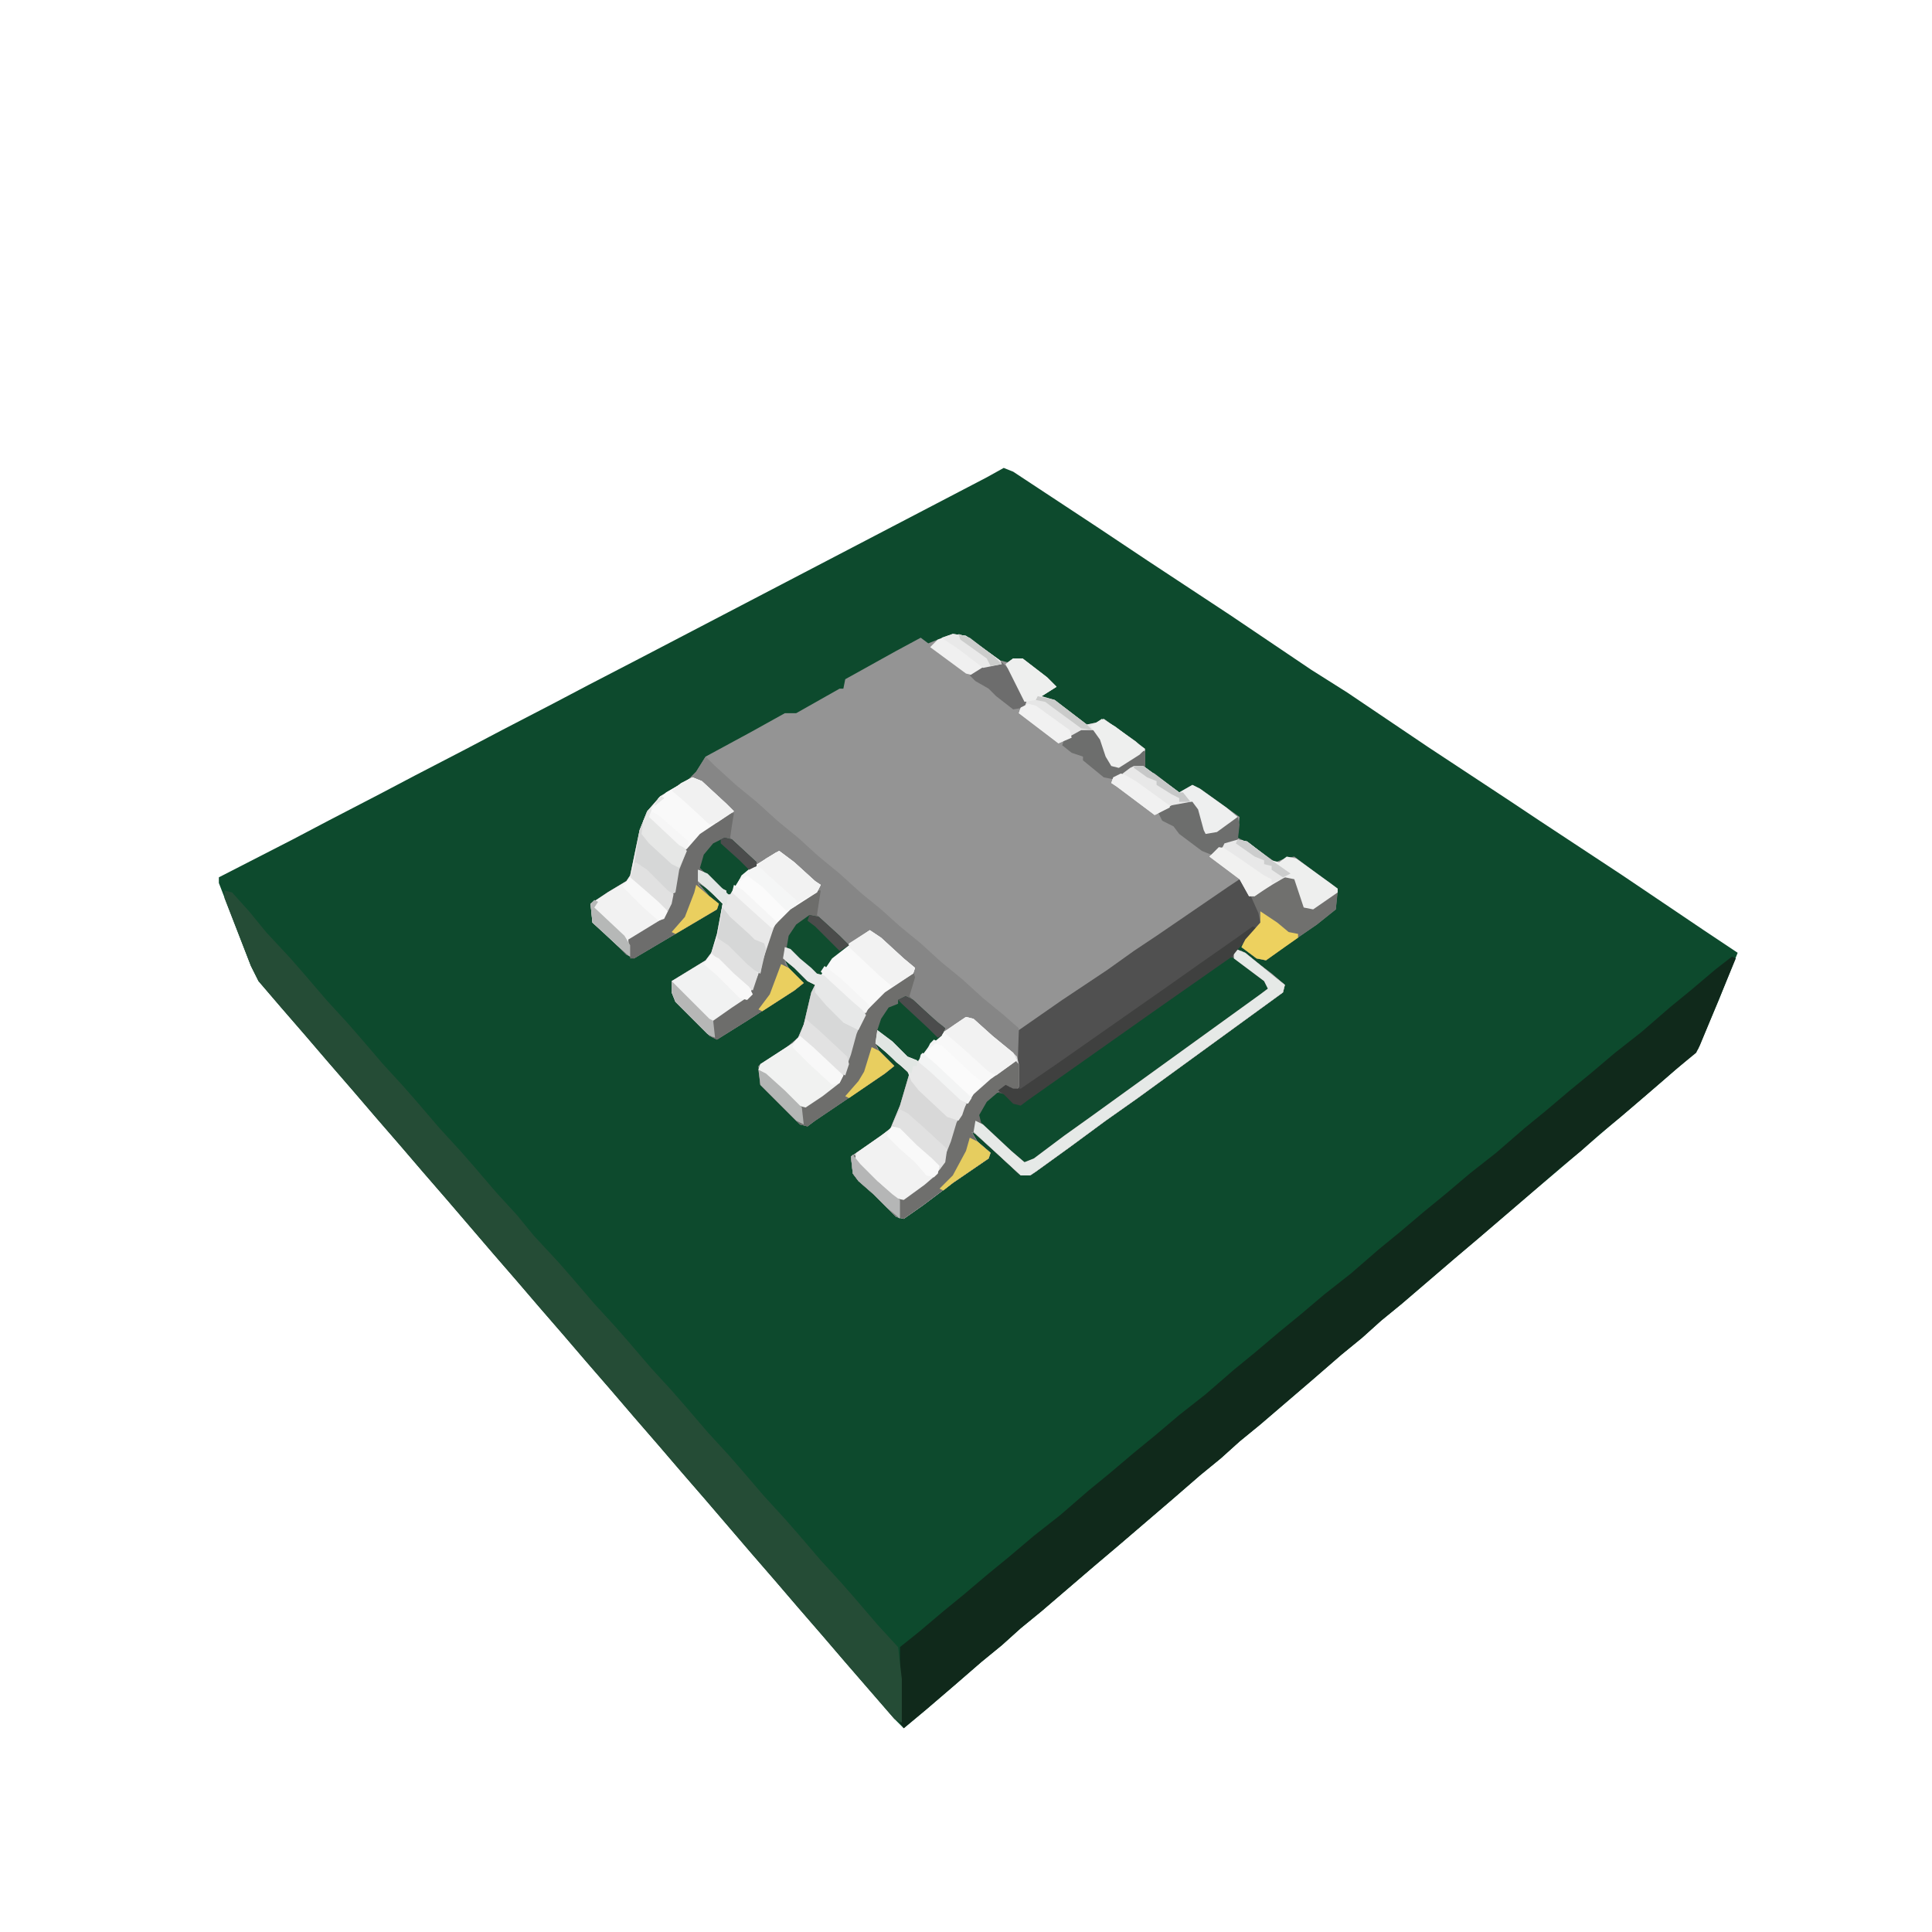
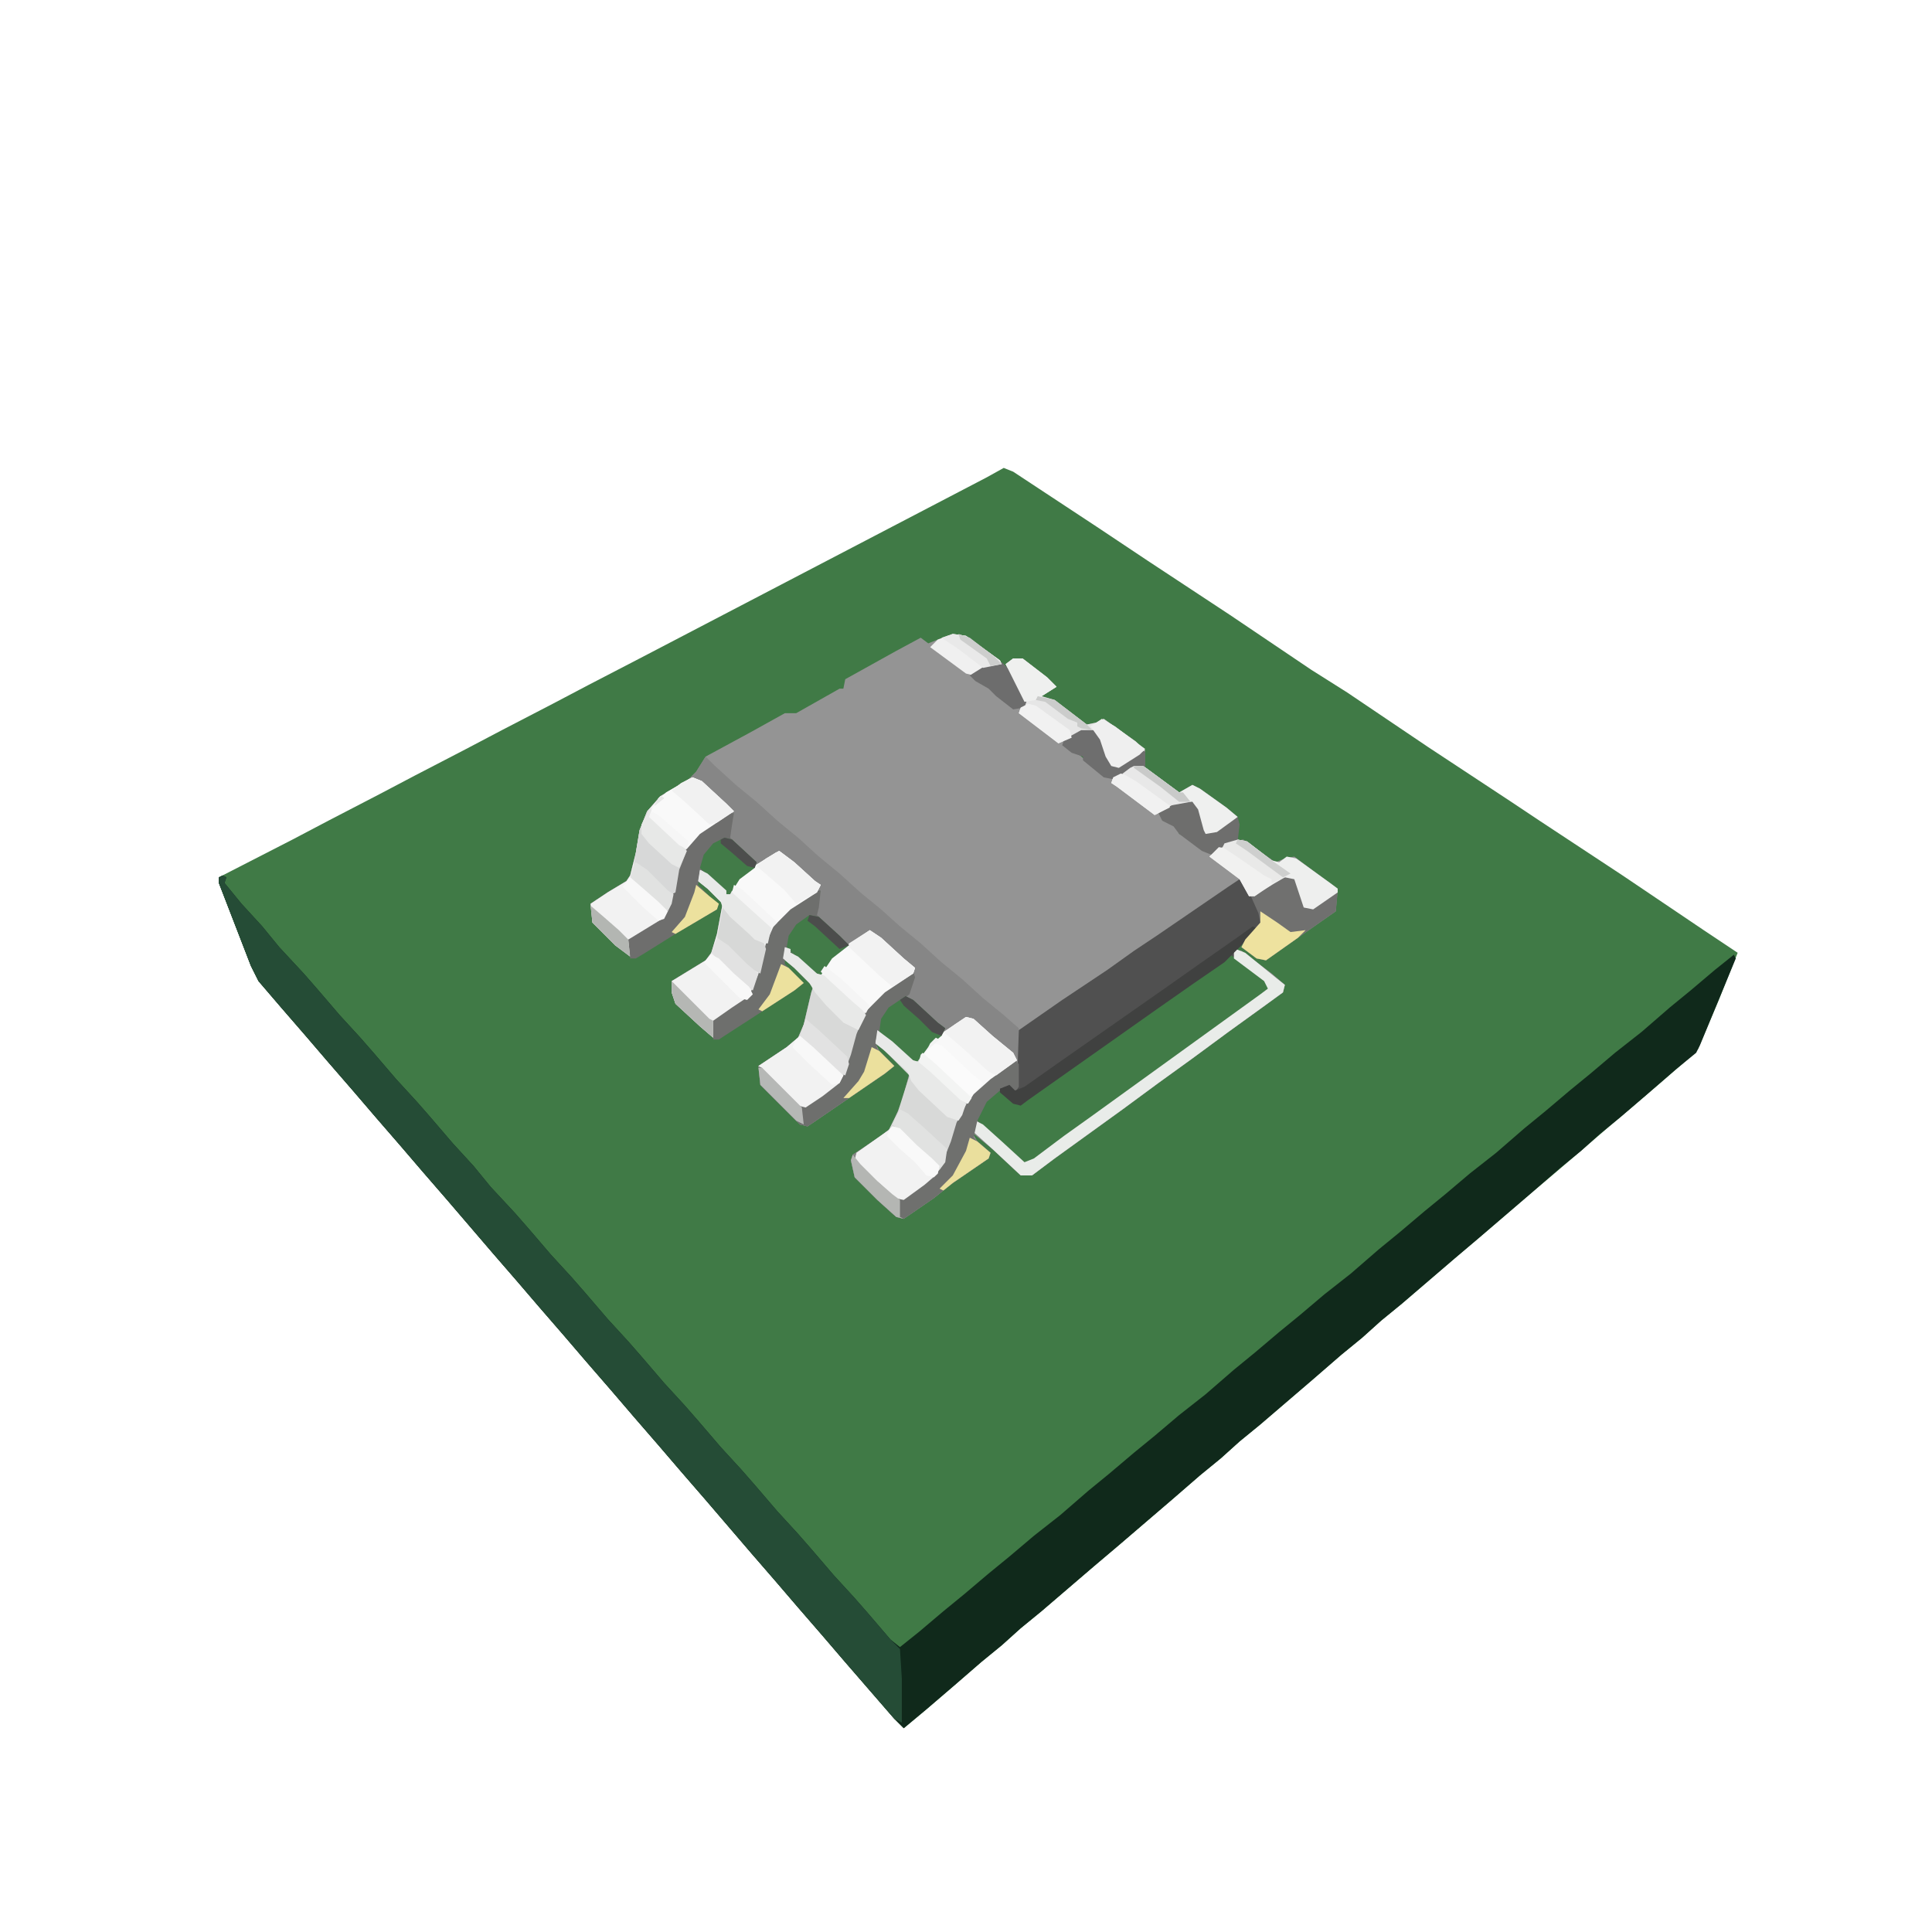
<svg xmlns="http://www.w3.org/2000/svg" version="1.1" width="1024" height="1024">
-   <path d="M0,0 L5,2 L49,31 L76,49 L120,78 L163,107 L182,119 L225,148 L269,177 L284,187 L328,216 L371,245 L389,257 L379,282 L368,308 L363,313 L348,326 L334,338 L321,349 L307,361 L293,373 L280,384 L266,396 L252,408 L239,419 L225,431 L211,443 L200,452 L190,461 L179,470 L164,483 L150,495 L136,507 L125,516 L115,525 L104,534 L89,547 L75,559 L61,571 L48,582 L34,594 L20,606 L9,615 L-1,624 L-12,633 L-27,646 L-41,658 L-53,668 L-58,663 L-71,648 L-84,633 L-96,619 L-109,604 L-121,590 L-134,575 L-146,561 L-158,547 L-171,532 L-183,518 L-196,503 L-208,489 L-221,474 L-233,460 L-246,445 L-258,431 L-271,416 L-283,402 L-295,388 L-308,373 L-320,359 L-333,344 L-345,330 L-358,315 L-370,301 L-383,286 L-395,272 L-399,264 L-416,220 L-416,217 L-377,197 L-358,187 L-331,173 L-312,163 L-285,149 L-266,139 L-239,125 L-220,115 L-193,101 L-170,89 L-147,77 L-124,65 L-101,53 L-78,41 L-55,29 L-32,17 L-9,5 Z " fill="#0D4A2D" transform="translate(532,248)" />
-   <path d="M0,0 L7,1 L25,14 L29,15 L32,13 L37,13 L50,23 L55,28 L47,33 L54,35 L71,48 L76,47 L80,45 L97,57 L102,61 L102,72 L107,74 L120,84 L127,80 L131,82 L145,92 L152,97 L151,108 L157,111 L171,121 L176,119 L181,118 L197,130 L204,135 L203,146 L193,154 L177,165 L166,173 L161,172 L153,166 L155,162 L163,153 L162,148 L153,131 L146,135 L127,148 L108,161 L86,176 L67,189 L48,202 L36,210 L35,240 L33,243 L30,240 L25,242 L18,248 L14,255 L15,259 L31,274 L38,280 L43,278 L59,266 L73,256 L91,243 L109,230 L127,217 L145,204 L163,191 L167,188 L165,184 L149,172 L149,168 L153,168 L169,180 L176,186 L175,190 L164,198 L153,206 L142,214 L131,222 L120,230 L109,238 L98,246 L81,258 L62,272 L44,285 L41,287 L36,287 L23,275 L12,265 L10,264 L13,269 L20,275 L19,278 L0,291 L-16,303 L-26,310 L-30,309 L-42,297 L-50,290 L-53,286 L-54,277 L-38,266 L-33,262 L-28,250 L-23,233 L-35,222 L-41,217 L-39,221 L-31,229 L-36,233 L-73,258 L-77,261 L-81,260 L-102,239 L-103,229 L-88,219 L-82,214 L-79,207 L-75,190 L-73,186 L-77,184 L-84,177 L-89,173 L-87,177 L-79,185 L-84,189 L-109,205 L-125,215 L-129,213 L-147,195 L-149,190 L-149,184 L-131,173 L-128,169 L-125,159 L-122,143 L-130,135 L-135,132 L-129,139 L-124,143 L-125,146 L-147,159 L-169,172 L-173,170 L-184,159 L-191,153 L-192,143 L-183,137 L-173,131 L-171,128 L-166,104 L-162,94 L-155,86 L-140,77 L-136,73 L-131,65 L-107,52 L-89,42 L-83,42 L-60,29 L-58,29 L-57,24 L-30,9 L-17,2 L-13,5 L-8,3 Z " fill="#949494" transform="translate(505,336)" />
-   <path d="M0,0 L5,5 L16,15 L27,24 L38,34 L49,43 L60,53 L71,62 L82,72 L93,81 L103,90 L114,99 L125,109 L136,118 L147,128 L158,137 L166,144 L166,175 L164,178 L161,175 L156,177 L149,183 L145,190 L146,194 L162,209 L169,215 L174,213 L190,201 L204,191 L222,178 L240,165 L258,152 L276,139 L294,126 L298,123 L296,119 L280,107 L280,103 L284,103 L300,115 L307,121 L306,125 L295,133 L284,141 L273,149 L262,157 L251,165 L240,173 L229,181 L212,193 L193,207 L175,220 L172,222 L167,222 L154,210 L143,200 L141,199 L144,204 L151,210 L150,213 L131,226 L115,238 L105,245 L101,244 L89,232 L81,225 L78,221 L77,212 L93,201 L98,197 L103,185 L108,168 L96,157 L90,152 L92,156 L100,164 L95,168 L58,193 L54,196 L50,195 L29,174 L28,164 L43,154 L49,149 L52,142 L56,125 L58,121 L54,119 L47,112 L42,108 L44,112 L52,120 L47,124 L22,140 L6,150 L2,148 L-16,130 L-18,125 L-18,119 L0,108 L3,104 L6,94 L9,78 L1,70 L-4,67 L2,74 L7,78 L6,81 L-16,94 L-38,107 L-42,105 L-53,94 L-60,88 L-61,78 L-52,72 L-42,66 L-40,63 L-35,39 L-31,29 L-24,21 L-9,12 L-5,8 Z " fill="#868686" transform="translate(374,401)" />
-   <path d="M0,0 L2,1 L-17,47 L-19,51 L-30,60 L-45,73 L-59,85 L-70,94 L-80,103 L-91,112 L-106,125 L-120,137 L-134,149 L-147,160 L-161,172 L-175,184 L-186,193 L-196,202 L-207,211 L-222,224 L-236,236 L-250,248 L-261,257 L-271,266 L-282,275 L-297,288 L-311,300 L-325,312 L-338,323 L-352,335 L-366,347 L-377,356 L-387,365 L-398,374 L-413,387 L-427,399 L-439,409 L-441,406 L-441,366 L-431,358 L-418,347 L-407,338 L-394,327 L-383,318 L-370,307 L-356,296 L-341,283 L-330,274 L-317,263 L-306,254 L-293,243 L-279,232 L-264,219 L-253,210 L-240,199 L-229,190 L-216,179 L-202,168 L-187,155 L-176,146 L-163,135 L-152,126 L-139,115 L-125,104 L-110,91 L-99,82 L-86,71 L-75,62 L-62,51 L-48,40 L-33,27 L-22,18 L-9,7 Z " fill="#10291B" transform="translate(918,507)" />
-   <path d="M0,0 L4,1 L13,11 L22,22 L35,36 L42,44 L54,58 L65,70 L72,78 L84,92 L95,104 L102,112 L114,126 L125,138 L132,146 L144,160 L155,172 L164,183 L177,197 L184,205 L196,219 L207,231 L214,239 L226,253 L237,265 L244,273 L256,287 L267,299 L274,307 L286,321 L297,333 L304,341 L316,355 L327,367 L334,375 L346,389 L357,401 L359,418 L359,441 L355,439 L342,424 L329,409 L317,395 L304,380 L292,366 L279,351 L267,337 L255,323 L242,308 L230,294 L217,279 L205,265 L192,250 L180,236 L167,221 L155,207 L142,192 L130,178 L118,164 L105,149 L93,135 L80,120 L68,106 L55,91 L43,77 L30,62 L18,48 L14,40 L0,4 Z " fill="#254C36" transform="translate(119,472)" />
-   <path d="M0,0 L3,3 L12,19 L11,24 L-1,37 L-3,41 L15,55 L15,59 L-3,72 L-22,86 L-36,96 L-54,109 L-72,122 L-90,135 L-108,148 L-112,151 L-116,149 L-129,137 L-139,128 L-138,124 L-133,116 L-124,109 L-120,111 L-119,112 L-118,110 L-117,80 L-94,64 L-70,48 L-56,38 L-44,30 L-25,17 L-6,4 Z " fill="#505050" transform="translate(657,466)" />
-   <path d="M0,0 L5,2 L21,15 L26,19 L25,23 L14,31 L3,39 L-8,47 L-19,55 L-30,63 L-41,71 L-52,79 L-69,91 L-88,105 L-106,118 L-109,120 L-114,120 L-127,108 L-138,98 L-140,97 L-137,102 L-130,108 L-131,111 L-150,124 L-166,136 L-176,143 L-180,142 L-192,130 L-200,123 L-203,119 L-204,110 L-188,99 L-183,95 L-178,83 L-173,66 L-185,55 L-191,50 L-190,43 L-182,49 L-174,57 L-169,59 L-161,49 L-149,40 L-143,36 L-139,37 L-129,46 L-118,55 L-116,57 L-115,61 L-115,73 L-117,76 L-120,73 L-125,75 L-132,81 L-136,88 L-135,92 L-119,107 L-112,113 L-107,111 L-91,99 L-77,89 L-59,76 L-41,63 L-23,50 L-5,37 L13,24 L17,21 L15,17 L-1,5 L-1,1 Z " fill="#D8D8D8" transform="translate(655,503)" />
-   <path d="M0,0 L4,1 L20,13 L22,17 L9,27 L-8,39 L-26,52 L-44,65 L-62,78 L-81,92 L-95,102 L-106,110 L-110,108 L-123,96 L-133,87 L-132,83 L-127,75 L-123,72 L-118,73 L-113,78 L-109,77 L-89,63 L-72,51 L-55,39 L-38,27 L-18,13 L-1,1 Z " fill="#0E4B2E" transform="translate(651,507)" />
-   <path d="M0,0 L6,4 L18,15 L24,20 L23,23 L8,33 L1,40 L-5,52 L-8,61 L-12,75 L-16,81 L-25,88 L-34,94 L-38,93 L-52,79 L-59,74 L-58,71 L-41,60 L-38,57 L-35,50 L-31,33 L-29,29 L-33,27 L-40,20 L-46,15 L-45,9 L-42,10 L-37,15 L-31,20 L-28,23 L-26,24 L-24,19 L-18,12 L-3,2 Z " fill="#D7D8D8" transform="translate(461,493)" />
-   <path d="M0,0 L8,6 L19,16 L22,18 L20,22 L6,31 L-1,38 L-6,49 L-11,67 L-15,77 L-23,83 L-34,90 L-34,99 L-38,97 L-55,80 L-57,75 L-57,69 L-39,58 L-36,54 L-33,44 L-30,28 L-38,20 L-43,16 L-43,10 L-38,12 L-30,20 L-28,21 L-28,23 L-26,23 L-24,18 L-18,11 L-2,1 Z " fill="#F1F2F2" transform="translate(413,451)" />
-   <path d="M0,0 L5,2 L18,14 L22,18 L13,24 L4,30 L-2,37 L-7,49 L-10,65 L-14,74 L-19,78 L-33,86 L-33,95 L-40,89 L-53,77 L-54,67 L-45,61 L-35,55 L-33,52 L-28,28 L-24,18 L-17,10 L-2,1 Z " fill="#F2F2F2" transform="translate(367,412)" />
-   <path d="M0,0 L5,2 L21,15 L26,19 L25,23 L14,31 L3,39 L-8,47 L-19,55 L-30,63 L-41,71 L-52,79 L-69,91 L-88,105 L-106,118 L-109,120 L-114,120 L-127,108 L-138,98 L-140,97 L-137,102 L-130,108 L-131,111 L-150,124 L-166,136 L-176,143 L-180,142 L-192,130 L-200,123 L-203,119 L-204,110 L-202,109 L-199,114 L-190,123 L-182,130 L-180,132 L-175,131 L-160,120 L-157,117 L-151,102 L-148,92 L-140,77 L-133,70 L-117,59 L-115,61 L-115,73 L-117,76 L-120,73 L-125,75 L-132,81 L-136,88 L-135,92 L-119,107 L-112,113 L-107,111 L-91,99 L-77,89 L-59,76 L-41,63 L-23,50 L-5,37 L13,24 L17,21 L15,17 L-1,5 L-1,1 Z " fill="#6F6F6D" transform="translate(655,503)" />
-   <path d="M0,0 L1,3 L-2,13 L5,20 L16,29 L16,33 L8,40 L2,48 L-3,46 L-12,37 L-18,32 L-20,37 L-19,41 L-10,50 L-15,54 L-52,79 L-56,82 L-60,81 L-81,60 L-82,52 L-78,54 L-68,63 L-60,71 L-56,70 L-41,60 L-37,55 L-33,44 L-30,33 L-25,21 L-16,11 L-5,3 Z " fill="#6E6E6C" transform="translate(484,515)" />
-   <path d="M0,0 L2,0 L0,13 L12,24 L17,29 L8,36 L2,45 L-3,43 L-8,38 L-14,33 L-17,30 L-17,39 L-7,49 L-12,53 L-37,69 L-53,79 L-55,78 L-55,69 L-45,62 L-36,56 L-31,44 L-27,28 L-21,16 L-13,8 Z " fill="#6D6D6B" transform="translate(433,472)" />
-   <path d="M0,0 L2,0 L1,6 L0,13 L14,26 L14,28 L5,35 L0,43 L-2,43 L-2,41 L-6,39 L-13,32 L-17,30 L-17,38 L-10,45 L-6,48 L-7,51 L-29,64 L-51,77 L-53,77 L-54,67 L-36,56 L-33,51 L-30,42 L-28,30 L-22,16 L-15,9 L-2,1 Z " fill="#6D6D6C" transform="translate(387,431)" />
-   <path d="M0,0 L5,2 L21,15 L26,19 L25,23 L14,31 L3,39 L-8,47 L-19,55 L-30,63 L-41,71 L-52,79 L-69,91 L-88,105 L-106,118 L-109,120 L-114,120 L-127,108 L-139,97 L-138,91 L-134,93 L-119,107 L-112,113 L-107,111 L-91,99 L-77,89 L-59,76 L-41,63 L-23,50 L-5,37 L13,24 L17,21 L15,17 L-1,5 L-1,1 Z " fill="#E6E9E7" transform="translate(655,503)" />
-   <path d="M0,0 L4,1 L14,10 L25,19 L27,23 L13,33 L4,41 L1,46 L-3,44 L-19,29 L-25,24 L-24,20 L-17,12 L-3,2 Z " fill="#F8F8F8" transform="translate(512,539)" />
+   <path d="M0,0 L5,2 L49,31 L76,49 L120,78 L163,107 L182,119 L225,148 L269,177 L284,187 L328,216 L371,245 L389,257 L379,282 L368,308 L363,313 L348,326 L334,338 L321,349 L307,361 L293,373 L280,384 L266,396 L252,408 L239,419 L225,431 L211,443 L200,452 L190,461 L179,470 L164,483 L150,495 L136,507 L125,516 L115,525 L104,534 L89,547 L75,559 L61,571 L48,582 L34,594 L20,606 L9,615 L-1,624 L-12,633 L-27,646 L-41,658 L-53,668 L-58,663 L-71,648 L-84,633 L-96,619 L-109,604 L-121,590 L-134,575 L-146,561 L-158,547 L-171,532 L-183,518 L-196,503 L-208,489 L-221,474 L-233,460 L-246,445 L-258,431 L-271,416 L-283,402 L-295,388 L-308,373 L-320,359 L-333,344 L-345,330 L-358,315 L-370,301 L-383,286 L-395,272 L-399,264 L-416,220 L-416,217 L-377,197 L-358,187 L-331,173 L-312,163 L-285,149 L-266,139 L-239,125 L-220,115 L-193,101 L-170,89 L-147,77 L-124,65 L-101,53 L-78,41 L-55,29 L-32,17 L-9,5 Z " fill="#407A46" transform="translate(532,248)" />
+   <path d="M0,0 L7,1 L25,14 L26,16 L17,18 L11,22 L16,27 L22,30 L27,35 L32,39 L38,38 L36,33 L30,20 L28,16 L32,13 L37,13 L50,23 L55,28 L47,33 L54,35 L71,48 L76,47 L80,45 L97,57 L102,62 L88,71 L84,70 L81,65 L78,56 L75,52 L68,52 L59,57 L60,60 L67,64 L75,71 L82,76 L87,75 L96,70 L101,70 L120,84 L127,80 L131,82 L145,92 L151,97 L146,102 L138,107 L133,106 L130,98 L128,92 L127,89 L117,91 L110,95 L112,99 L118,102 L120,106 L124,108 L135,116 L140,114 L147,110 L154,109 L171,121 L176,119 L181,118 L197,130 L204,135 L203,147 L183,161 L166,173 L161,172 L153,166 L155,162 L163,153 L162,148 L153,131 L146,135 L127,148 L108,161 L86,176 L67,189 L48,202 L36,210 L35,240 L33,243 L30,240 L25,242 L18,248 L14,255 L15,259 L27,270 L37,279 L41,279 L55,269 L73,256 L91,243 L109,230 L127,217 L145,204 L163,191 L167,188 L165,184 L149,172 L149,168 L153,168 L169,180 L176,186 L175,190 L164,198 L146,211 L127,225 L109,238 L90,252 L72,265 L54,278 L42,287 L36,287 L21,273 L10,264 L13,269 L20,275 L19,278 L0,291 L-10,299 L-26,310 L-30,309 L-40,300 L-52,288 L-54,279 L-53,276 L-38,266 L-33,262 L-27,248 L-23,233 L-36,221 L-41,217 L-39,221 L-31,229 L-36,233 L-55,246 L-74,259 L-77,261 L-81,260 L-102,239 L-103,229 L-88,219 L-82,214 L-79,207 L-75,190 L-74,187 L-84,177 L-90,172 L-89,166 L-86,167 L-86,169 L-82,171 L-72,180 L-70,181 L-68,176 L-62,169 L-56,165 L-61,160 L-73,149 L-70,136 L-85,145 L-93,153 L-97,161 L-101,174 L-103,182 L-107,192 L-115,198 L-126,205 L-127,214 L-134,208 L-147,196 L-149,190 L-149,184 L-131,173 L-128,169 L-125,159 L-122,143 L-130,135 L-135,131 L-134,125 L-130,127 L-120,136 L-120,138 L-118,138 L-116,133 L-110,126 L-105,123 L-107,119 L-119,108 L-117,99 L-116,95 L-130,103 L-139,111 L-145,125 L-148,141 L-152,150 L-157,154 L-171,162 L-171,171 L-179,165 L-191,153 L-192,143 L-183,137 L-173,131 L-171,128 L-168,116 L-166,104 L-162,94 L-155,86 L-140,77 L-136,73 L-131,65 L-107,52 L-89,42 L-83,42 L-60,29 L-58,29 L-57,24 L-30,9 L-17,2 L-13,5 L-8,3 Z " fill="#949494" transform="translate(505,336)" />
+   <path d="M0,0 L2,1 L1,4 L10,15 L21,27 L30,38 L43,52 L50,60 L62,74 L73,86 L80,94 L92,108 L103,120 L110,128 L122,142 L133,154 L142,165 L155,179 L162,187 L174,201 L185,213 L192,221 L204,235 L215,247 L222,255 L234,269 L245,281 L252,289 L264,303 L275,315 L282,323 L294,337 L305,349 L312,357 L324,371 L335,383 L342,391 L354,405 L359,409 L369,401 L382,390 L393,381 L406,370 L417,361 L430,350 L444,339 L459,326 L470,317 L483,306 L494,297 L507,286 L521,275 L536,262 L547,253 L560,242 L571,233 L584,222 L598,211 L613,198 L624,189 L637,178 L648,169 L661,158 L675,147 L690,134 L701,125 L714,114 L725,105 L738,94 L752,83 L767,70 L778,61 L791,50 L801,42 L802,44 L783,90 L781,94 L770,103 L755,116 L741,128 L730,137 L720,146 L709,155 L694,168 L680,180 L666,192 L653,203 L639,215 L625,227 L614,236 L604,245 L593,254 L578,267 L564,279 L550,291 L539,300 L529,309 L518,318 L503,331 L489,343 L475,355 L462,366 L448,378 L434,390 L423,399 L413,408 L402,417 L387,430 L373,442 L361,452 L356,447 L343,432 L330,417 L318,403 L305,388 L293,374 L280,359 L268,345 L256,331 L243,316 L231,302 L218,287 L206,273 L193,258 L181,244 L168,229 L156,215 L143,200 L131,186 L119,172 L106,157 L94,143 L81,128 L69,114 L56,99 L44,85 L31,70 L19,56 L15,48 L-2,4 L-2,1 Z " fill="#10291B" transform="translate(118,464)" />
+   <path d="M0,0 L5,5 L16,15 L27,24 L38,34 L49,43 L60,53 L71,62 L82,72 L93,81 L103,90 L114,99 L125,109 L136,118 L147,128 L158,137 L166,144 L166,175 L164,178 L161,175 L156,177 L149,183 L145,190 L146,194 L158,205 L168,214 L172,214 L186,204 L204,191 L222,178 L240,165 L258,152 L276,139 L294,126 L298,123 L296,119 L280,107 L280,103 L284,103 L300,115 L307,121 L306,125 L295,133 L277,146 L258,160 L240,173 L221,187 L203,200 L185,213 L173,222 L167,222 L152,208 L141,199 L144,204 L151,210 L150,213 L131,226 L121,234 L105,245 L101,244 L91,235 L79,223 L77,214 L78,211 L93,201 L98,197 L104,183 L108,168 L95,156 L90,152 L92,156 L100,164 L95,168 L76,181 L57,194 L54,196 L50,195 L29,174 L28,164 L43,154 L49,149 L52,142 L56,125 L57,122 L47,112 L41,107 L42,101 L45,102 L45,104 L49,106 L59,115 L61,116 L63,111 L69,104 L75,100 L70,95 L58,84 L61,71 L46,80 L38,88 L34,96 L30,109 L28,117 L24,127 L16,133 L5,140 L4,149 L-3,143 L-16,131 L-18,125 L-18,119 L0,108 L3,104 L6,94 L9,78 L1,70 L-4,66 L-3,60 L1,62 L11,71 L11,73 L13,73 L15,68 L21,61 L26,58 L24,54 L12,43 L14,34 L15,30 L1,38 L-8,46 L-14,60 L-17,76 L-21,85 L-26,89 L-40,97 L-40,106 L-48,100 L-60,88 L-61,78 L-52,72 L-42,66 L-40,63 L-37,51 L-35,39 L-31,29 L-24,21 L-9,12 L-5,8 Z " fill="#868686" transform="translate(374,401)" />
+   <path d="M0,0 L2,1 L1,4 L10,15 L21,27 L30,38 L43,52 L50,60 L62,74 L73,86 L80,94 L92,108 L103,120 L110,128 L122,142 L133,154 L142,165 L155,179 L162,187 L174,201 L185,213 L192,221 L204,235 L215,247 L222,255 L234,269 L245,281 L252,289 L264,303 L275,315 L282,323 L294,337 L305,349 L312,357 L324,371 L335,383 L342,391 L354,405 L359,410 L360,426 L360,449 L356,447 L343,432 L330,417 L318,403 L305,388 L293,374 L280,359 L268,345 L256,331 L243,316 L231,302 L218,287 L206,273 L193,258 L181,244 L168,229 L156,215 L143,200 L131,186 L119,172 L106,157 L94,143 L81,128 L69,114 L56,99 L44,85 L31,70 L19,56 L15,48 L-2,4 L-2,1 Z " fill="#254C36" transform="translate(118,464)" />
+   <path d="M0,0 L3,3 L12,19 L11,24 L-1,37 L-3,41 L15,55 L15,59 L-3,72 L-22,86 L-36,96 L-54,109 L-72,122 L-90,135 L-108,148 L-112,151 L-116,149 L-133,133 L-139,128 L-138,124 L-133,116 L-124,109 L-120,111 L-119,112 L-118,110 L-117,80 L-94,64 L-70,48 L-56,38 L-44,30 L-25,17 L-6,4 Z " fill="#505050" transform="translate(657,466)" />
+   <path d="M0,0 L9,6 L21,16 L19,20 L2,32 L-17,46 L-31,56 L-49,69 L-67,82 L-85,95 L-103,108 L-107,111 L-111,109 L-128,93 L-134,88 L-133,84 L-128,76 L-122,72 L-114,79 L-110,78 L-90,64 L-73,52 L-56,40 L-39,28 L-19,14 L-2,2 Z " fill="#417B47" transform="translate(652,506)" />
+   <path d="M0,0 L4,1 L14,10 L25,19 L27,23 L13,33 L4,41 L-5,58 L-9,72 L-14,82 L-22,89 L-33,97 L-38,96 L-45,89 L-53,82 L-59,76 L-58,72 L-41,60 L-36,50 L-30,31 L-35,26 L-44,17 L-48,14 L-47,7 L-39,13 L-28,23 L-26,23 L-18,13 L-6,4 Z " fill="#D8D9D8" transform="translate(512,539)" />
+   <path d="M0,0 L6,4 L18,15 L24,20 L23,23 L8,33 L1,40 L-5,52 L-8,61 L-12,75 L-16,81 L-25,88 L-34,94 L-38,93 L-52,79 L-57,75 L-57,73 L-59,72 L-44,62 L-38,57 L-35,50 L-31,33 L-30,30 L-40,20 L-46,15 L-45,9 L-42,10 L-42,12 L-38,14 L-28,23 L-26,24 L-24,19 L-18,12 L-3,2 Z " fill="#D8D9D8" transform="translate(461,493)" />
+   <path d="M0,0 L8,6 L19,16 L22,18 L20,22 L6,31 L-1,38 L-5,46 L-9,59 L-11,67 L-15,77 L-23,83 L-34,90 L-35,99 L-42,93 L-55,81 L-57,75 L-57,69 L-39,58 L-36,54 L-33,44 L-30,28 L-38,20 L-43,16 L-42,10 L-38,12 L-28,21 L-28,23 L-26,23 L-24,18 L-18,11 L-2,1 Z " fill="#F2F2F2" transform="translate(413,451)" />
+   <path d="M0,0 L5,2 L18,14 L22,18 L13,24 L4,30 L-2,37 L-7,49 L-10,65 L-14,74 L-19,78 L-33,86 L-33,95 L-41,89 L-53,77 L-54,67 L-45,61 L-35,55 L-33,52 L-30,40 L-28,28 L-24,18 L-17,10 L-2,1 Z " fill="#F2F2F2" transform="translate(367,412)" />
+   <path d="M0,0 L2,0 L1,9 L0,13 L12,24 L17,29 L8,36 L2,45 L-2,43 L-12,34 L-17,30 L-17,39 L-7,49 L-12,53 L-32,66 L-49,77 L-52,79 L-55,79 L-55,69 L-45,62 L-36,56 L-31,44 L-27,28 L-23,19 L-16,11 L-7,4 Z " fill="#6E6F6D" transform="translate(433,472)" />
+   <path d="M0,0 L2,0 L1,6 L0,13 L14,26 L13,29 L5,35 L0,43 L-2,43 L-7,38 L-14,31 L-16,30 L-17,38 L-10,45 L-6,48 L-7,51 L-29,64 L-45,74 L-50,77 L-53,77 L-54,67 L-36,56 L-33,51 L-30,42 L-28,30 L-22,16 L-15,9 L-2,1 Z " fill="#6E6E6D" transform="translate(387,431)" />
+   <path d="M0,0 L5,2 L21,15 L26,19 L25,23 L14,31 L-4,44 L-23,58 L-41,71 L-60,85 L-78,98 L-96,111 L-108,120 L-114,120 L-129,106 L-139,97 L-138,91 L-134,93 L-124,102 L-112,113 L-107,111 L-91,99 L-77,89 L-59,76 L-41,63 L-23,50 L-5,37 L13,24 L17,21 L15,17 L-1,5 L-1,1 Z " fill="#E9ECE9" transform="translate(655,503)" />
+   <path d="M0,0 L2,2 L2,14 L0,17 L-3,14 L-8,16 L-15,22 L-20,32 L-22,41 L-13,49 L-14,52 L-33,65 L-43,73 L-59,84 L-63,83 L-73,74 L-85,62 L-87,53 L-86,50 L-82,55 L-73,64 L-65,71 L-63,73 L-58,72 L-43,61 L-40,58 L-34,43 L-31,33 L-23,18 L-16,11 Z " fill="#6F706E" transform="translate(538,562)" />
+   <path d="M0,0 L1,3 L-2,12 L-11,19 L-15,23 L-20,37 L-19,41 L-10,50 L-15,54 L-34,67 L-53,80 L-56,82 L-60,81 L-81,60 L-82,51 L-80,51 L-75,56 L-60,71 L-56,70 L-41,60 L-37,55 L-33,44 L-30,33 L-25,21 L-16,11 L-5,3 Z " fill="#6E6F6D" transform="translate(484,515)" />
+   <path d="M0,0 L4,1 L14,10 L25,19 L27,23 L13,33 L4,41 L1,46 L-3,44 L-19,29 L-25,24 L-24,20 L-16,11 Z " fill="#F8F8F8" transform="translate(512,539)" />
  <path d="M0,0 L5,0 L18,10 L23,15 L15,20 L22,22 L39,35 L44,34 L48,32 L65,44 L70,49 L56,58 L52,57 L49,52 L46,43 L43,39 L36,39 L24,45 L3,29 L4,26 L6,25 L4,20 L-2,7 L-4,3 Z " fill="#E6E6E6" transform="translate(537,349)" />
  <path d="M0,0 L6,4 L18,15 L24,20 L23,23 L8,33 L1,40 L-3,44 L-11,36 L-19,29 L-26,23 L-23,18 L-18,12 L-3,2 Z " fill="#F9F9F9" transform="translate(461,493)" />
-   <path d="M0,0 L5,1 L8,7 L11,17 L17,16 L26,9 L28,9 L27,18 L17,26 L1,37 L-10,45 L-15,44 L-23,38 L-21,34 L-13,25 L-14,20 L-18,11 L-2,1 Z " fill="#70706E" transform="translate(681,464)" />
-   <path d="M0,0 L8,6 L19,16 L22,18 L20,22 L6,31 L-1,38 L-4,41 L-14,32 L-25,22 L-24,18 L-18,11 L-2,1 Z " fill="#FBFBFB" transform="translate(413,451)" />
+   <path d="M0,0 L5,1 L8,7 L11,17 L17,16 L26,9 L28,9 L27,19 L7,33 L-10,45 L-15,44 L-23,38 L-21,34 L-13,25 L-14,20 L-18,11 L-2,1 Z " fill="#70706F" transform="translate(681,464)" />
+   <path d="M0,0 L8,6 L19,16 L22,18 L20,22 L6,31 L-1,38 L-4,41 L-14,32 L-25,22 L-24,18 L-18,11 L-2,1 Z " fill="#F9F9F9" transform="translate(413,451)" />
  <path d="M0,0 L5,1 L18,11 L22,12 L26,9 L31,10 L49,23 L53,26 L53,28 L40,37 L35,36 L30,21 L25,20 L13,27 L9,30 L6,30 L1,21 L-15,9 L-10,4 L-4,1 Z " fill="#EEEFEE" transform="translate(656,445)" />
  <path d="M0,0 L4,1 L13,10 L21,17 L25,21 L24,25 L17,31 L6,39 L1,38 L-6,31 L-14,24 L-20,18 L-19,14 L-2,2 Z " fill="#F2F2F2" transform="translate(473,597)" />
-   <path d="M0,0 L2,1 L-7,11 L-11,16 L-31,30 L-51,44 L-68,56 L-85,68 L-102,80 L-119,92 L-123,95 L-127,94 L-132,89 L-135,87 L-131,84 L-127,86 L-123,86 L-104,73 L-84,59 L-64,45 L-44,31 L-27,19 L-7,5 Z " fill="#3F403F" transform="translate(664,491)" />
+   <path d="M0,0 L2,1 L-7,11 L-15,19 L-31,30 L-51,44 L-68,56 L-85,68 L-102,80 L-119,92 L-123,95 L-127,94 L-134,88 L-134,86 L-129,84 L-126,87 L-121,85 L-104,73 L-84,59 L-64,45 L-44,31 L-27,19 L-7,5 Z " fill="#404140" transform="translate(664,491)" />
  <path d="M0,0 L5,2 L18,14 L22,18 L13,24 L4,30 L-3,38 L-7,36 L-23,21 L-21,16 L-14,8 Z " fill="#F9F9F9" transform="translate(367,412)" />
-   <path d="M0,0 L7,6 L23,21 L21,25 L12,32 L3,38 L-1,37 L-15,23 L-22,18 L-21,15 L-4,4 Z " fill="#F1F2F1" transform="translate(424,549)" />
-   <path d="M0,0 L5,0 L24,14 L31,10 L35,12 L49,22 L55,27 L50,32 L42,37 L37,36 L34,28 L32,22 L31,19 L21,21 L11,26 L-9,11 L-12,9 L-11,6 Z " fill="#EEEFEF" transform="translate(601,406)" />
-   <path d="M0,0 L5,2 L13,10 L15,11 L15,13 L17,13 L18,11 L25,18 L33,25 L40,31 L34,49 L33,55 L29,53 L19,44 L10,36 L13,18 L5,10 L0,6 Z " fill="#E8E8E8" transform="translate(370,461)" />
-   <path d="M0,0 L4,2 L17,14 L21,17 L19,21 L12,27 L6,35 L1,33 L-8,24 L-15,18 L-13,12 L-9,6 L-4,4 L-4,2 Z " fill="#0F4C2E" transform="translate(480,528)" />
-   <path d="M0,0 Z M-2,1 L0,2 L-5,6 L-3,2 Z M-6,6 Z M-7,7 L-7,10 L-5,14 L10,28 L12,30 L8,40 L6,52 L4,53 L-4,46 L-11,39 L-16,37 L-13,19 L-9,9 Z " fill="#D6D7D7" transform="translate(352,421)" />
-   <path d="M0,0 L5,1 L16,11 L21,16 L12,23 L6,32 L1,30 L-4,25 L-10,20 L-12,17 L-11,11 L-7,5 Z " fill="#104D2F" transform="translate(429,485)" />
-   <path d="M0,0 L8,6 L16,14 L21,16 L29,22 L36,29 L44,36 L47,39 L45,45 L43,48 L37,46 L22,32 L18,27 L16,22 L6,13 L-1,7 Z " fill="#E8E8E8" transform="translate(465,546)" />
+   <path d="M0,0 L7,6 L23,21 L21,25 L12,32 L3,38 L-1,37 L-15,23 L-20,19 L-20,17 L-22,16 L-7,6 Z " fill="#F2F2F2" transform="translate(424,549)" />
+   <path d="M0,0 L5,0 L24,14 L31,10 L35,12 L49,22 L55,27 L50,32 L42,37 L37,36 L34,28 L32,22 L31,19 L21,21 L11,26 L-9,11 L-12,9 L-11,6 Z " fill="#EFF0EF" transform="translate(601,406)" />
+   <path d="M0,0 L4,2 L17,14 L21,17 L19,21 L12,27 L6,35 L2,33 L-8,24 L-14,19 L-13,12 L-9,6 Z " fill="#427B48" transform="translate(480,528)" />
+   <path d="M0,0 Z M-2,1 L0,2 L-5,6 L-3,2 Z M-6,6 Z M-7,7 L-7,10 L-5,14 L10,28 L12,30 L8,40 L6,52 L4,53 L-4,46 L-11,39 L-16,37 L-13,19 L-9,9 Z " fill="#D7D8D8" transform="translate(352,421)" />
+   <path d="M0,0 L5,1 L16,11 L21,16 L12,23 L6,32 L2,30 L-8,21 L-12,17 L-11,11 L-7,5 Z " fill="#427B48" transform="translate(429,485)" />
+   <path d="M0,0 L8,6 L19,16 L23,17 L36,29 L44,36 L47,39 L45,45 L43,48 L37,46 L22,32 L18,27 L16,22 L4,11 L-1,7 Z " fill="#E8E9E8" transform="translate(465,546)" />
  <path d="M0,0 L4,1 L14,10 L25,19 L27,23 L16,31 L12,29 L1,19 L-7,12 L-12,8 Z " fill="#F2F2F2" transform="translate(512,539)" />
-   <path d="M0,0 L8,0 L11,4 L14,15 L15,17 L21,16 L32,8 L33,12 L32,21 L24,24 L18,28 L13,26 L1,17 L-2,13 L-8,10 L-10,6 Z " fill="#6D6E6D" transform="translate(624,425)" />
-   <path d="M0,0 L4,1 L17,13 L17,15 L8,22 L3,30 L1,30 L1,28 L-3,26 L-10,19 L-13,16 L-11,9 L-6,3 Z " fill="#0F4C2F" transform="translate(384,444)" />
+   <path d="M0,0 L8,0 L11,4 L14,15 L15,17 L21,16 L32,8 L33,12 L32,21 L24,24 L18,28 L13,26 L1,17 L-2,13 L-8,10 L-10,6 Z " fill="#6E6E6D" transform="translate(624,425)" />
+   <path d="M0,0 L4,1 L17,13 L16,16 L8,22 L3,30 L1,30 L-4,25 L-13,16 L-11,9 L-6,3 Z " fill="#427B48" transform="translate(384,444)" />
  <path d="M0,0 L6,4 L18,15 L24,20 L23,23 L12,30 L5,24 L-11,9 L-11,7 Z " fill="#F2F2F2" transform="translate(461,493)" />
-   <path d="M0,0 L3,1 L8,6 L14,11 L17,14 L21,15 L31,24 L41,33 L43,36 L39,44 L31,40 L22,31 L16,24 L16,20 L12,18 L5,11 L-1,6 Z " fill="#E7E8E8" transform="translate(416,502)" />
-   <path d="M0,0 L7,0 L12,6 L15,15 L17,19 L21,18 L33,11 L34,11 L34,20 L28,20 L17,26 L12,25 L1,16 L1,14 L-5,12 L-10,8 L-9,5 Z " fill="#6D6E6D" transform="translate(573,387)" />
+   <path d="M0,0 L3,1 L3,3 L7,5 L17,14 L21,15 L31,24 L41,33 L43,36 L39,44 L31,40 L22,31 L16,24 L13,19 L5,11 L-1,6 Z " fill="#E8E9E8" transform="translate(416,502)" />
+   <path d="M0,0 L7,0 L12,6 L15,15 L17,19 L21,18 L33,11 L34,11 L34,20 L28,20 L17,26 L12,25 L1,16 L1,14 L-5,12 L-10,8 L-9,5 Z " fill="#6E6E6E" transform="translate(573,387)" />
  <path d="M0,0 L8,6 L19,16 L22,18 L20,22 L9,28 L3,21 L-5,14 L-12,8 L-7,4 Z " fill="#F2F2F2" transform="translate(413,451)" />
+   <path d="M0,0 L4,2 L14,11 L14,13 L16,13 L17,11 L24,18 L32,25 L38,30 L36,39 L33,39 L28,37 L19,28 L13,23 L11,17 L4,10 L-1,6 Z " fill="#E8E9E8" transform="translate(371,461)" />
  <path d="M0,0 L7,1 L25,14 L26,16 L17,18 L11,22 L7,21 L-12,7 L-8,3 Z " fill="#F0F0F0" transform="translate(505,336)" />
  <path d="M0,0 L5,2 L18,14 L22,18 L13,24 L9,25 L-4,13 L-11,7 L-6,3 Z " fill="#F1F1F1" transform="translate(367,412)" />
-   <path d="M0,0 L4,5 L14,14 L17,17 L22,19 L23,22 L20,35 L16,33 L6,24 L-3,16 Z " fill="#D6D7D7" transform="translate(383,481)" />
-   <path d="M0,0 L9,6 L15,11 L20,12 L20,14 L3,26 L-2,25 L-10,19 L-8,15 L0,6 Z " fill="#EDD15F" transform="translate(668,483)" />
+   <path d="M0,0 L4,5 L14,14 L17,17 L22,19 L23,22 L20,35 L16,33 L6,24 L-3,16 Z " fill="#D7D8D7" transform="translate(383,481)" />
+   <path d="M0,0 L9,6 L16,11 L24,10 L20,14 L3,26 L-2,25 L-10,19 L-8,15 L0,6 Z " fill="#EEE29F" transform="translate(668,483)" />
  <path d="M0,0 L5,5 L13,21 L12,24 L6,25 L-3,18 L-7,14 L-14,10 L-17,7 L-9,2 Z " fill="#6D6D6D" transform="translate(531,351)" />
-   <path d="M0,0 L7,4 L23,16 L20,19 L9,26 L5,25 L2,20 L-1,11 L-6,4 Z " fill="#EEEFEE" transform="translate(584,381)" />
-   <path d="M0,0 L5,0 L18,10 L23,15 L12,22 L6,23 L0,11 L-4,3 Z " fill="#EEEFEE" transform="translate(537,349)" />
+   <path d="M0,0 L7,4 L23,16 L20,19 L9,26 L5,25 L2,20 L-1,11 L-6,4 Z " fill="#EFEFEF" transform="translate(584,381)" />
+   <path d="M0,0 L5,0 L18,10 L23,15 L12,22 L6,23 L0,11 L-4,3 Z " fill="#EFF0EF" transform="translate(537,349)" />
  <path d="M0,0 L4,1 L20,16 L26,21 L20,28 L15,25 L-1,10 L-5,7 L-3,3 Z " fill="#FBFBFB" transform="translate(495,553)" />
  <path d="M0,0 L6,1 L18,10 L28,17 L28,20 L19,26 L16,26 L11,17 L-5,5 Z " fill="#F1F1F0" transform="translate(646,449)" />
-   <path d="M0,0 L4,2 L12,9 L25,21 L24,28 L21,32 L14,24 L1,12 L-4,8 Z " fill="#E1E1E1" transform="translate(477,588)" />
-   <path d="M0,0 Z M-2,1 L0,2 L-5,6 L-3,2 Z M-6,6 Z M-7,7 L-7,10 L-5,14 L10,28 L12,30 L8,39 L4,37 L-8,26 L-12,21 L-11,14 L-8,8 Z " fill="#E6E7E6" transform="translate(352,421)" />
-   <path d="M0,0 L5,1 L18,11 L28,18 L25,20 L18,23 L18,21 L14,19 L1,10 L-8,4 L-7,2 Z " fill="#E8E8E8" transform="translate(656,445)" />
+   <path d="M0,0 L4,2 L12,9 L25,21 L24,28 L21,32 L14,24 L1,12 L-4,8 Z " fill="#E1E2E1" transform="translate(477,588)" />
+   <path d="M0,0 Z M-2,1 L0,2 L-5,6 L-3,2 Z M-6,6 Z M-7,7 L-7,10 L-5,14 L10,28 L12,30 L8,39 L4,37 L-8,26 L-12,21 L-12,16 L-8,8 Z " fill="#E7E8E7" transform="translate(352,421)" />
+   <path d="M0,0 L5,1 L18,11 L28,18 L25,20 L18,23 L18,21 L14,19 L1,10 L-8,4 L-7,2 Z " fill="#E9E9E8" transform="translate(656,445)" />
  <path d="M0,0 L7,6 L22,20 L23,24 L21,30 L17,28 L1,13 L-3,9 Z " fill="#E2E2E2" transform="translate(427,540)" />
  <path d="M0,0 L5,1 L19,11 L26,16 L26,18 L18,22 L-2,7 L-5,5 L-4,2 Z " fill="#F1F1F1" transform="translate(594,410)" />
  <path d="M0,0 L5,0 L24,14 L26,14 L30,19 L19,21 L1,8 L-6,4 L-2,1 Z " fill="#E8E8E8" transform="translate(601,406)" />
  <path d="M0,0 L6,4 L16,14 L22,19 L19,28 L12,22 L2,13 L-3,8 Z " fill="#E2E2E2" transform="translate(380,497)" />
  <path d="M0,0 L4,1 L13,10 L21,17 L25,21 L24,25 L22,27 L18,26 L12,19 L4,12 L-3,5 L-1,1 Z " fill="#F9F9F9" transform="translate(473,597)" />
+   <path d="M0,0 L4,5 L13,14 L21,21 L25,24 L25,33 L27,34 L23,33 L13,24 L1,12 L-1,3 Z " fill="#B4B6B3" transform="translate(452,612)" />
  <path d="M0,0 L4,1 L22,14 L23,18 L16,21 L-5,5 L-4,2 Z " fill="#F1F1F1" transform="translate(545,373)" />
  <path d="M0,0 L7,6 L23,21 L21,25 L17,26 L5,15 L-4,6 L-2,2 Z " fill="#F8F8F8" transform="translate(424,549)" />
-   <path d="M0,0 L4,5 L13,14 L21,21 L25,24 L25,34 L18,28 L11,21 L3,14 L0,10 L-1,1 Z " fill="#B5B6B6" transform="translate(452,612)" />
-   <path d="M0,0 L6,4 L17,15 L20,17 L19,22 L17,26 L10,20 L-3,8 L-1,1 Z " fill="#E1E1E1" transform="translate(337,457)" />
-   <path d="M0,0 L4,1 L15,11 L23,18 L23,21 L18,24 L13,19 L5,11 L-3,5 L-8,9 L-6,5 Z M-9,9 Z " fill="#F5F6F6" transform="translate(399,459)" />
-   <path d="M0,0 L4,2 L14,11 L23,20 L24,29 L20,27 L1,8 Z " fill="#B4B6B5" transform="translate(402,567)" />
-   <path d="M0,0 L4,2 L12,10 L20,17 L22,21 L19,24 L15,23 L8,16 L3,11 L-4,5 Z " fill="#F8F8F8" transform="translate(377,506)" />
+   <path d="M0,0 L6,4 L17,15 L20,17 L19,22 L17,26 L10,20 L-3,8 L-1,1 Z " fill="#E1E2E1" transform="translate(337,457)" />
+   <path d="M0,0 L2,0 L7,5 L23,21 L24,30 L20,28 L1,9 Z " fill="#B6B8B6" transform="translate(402,566)" />
  <path d="M0,0 L7,1 L25,14 L26,16 L16,18 L3,8 L-3,4 L-6,2 Z " fill="#E9E9E9" transform="translate(505,336)" />
-   <path d="M0,0 L7,6 L12,10 L11,13 L-11,26 L-13,25 L-6,17 L-1,4 Z " fill="#EACF5F" transform="translate(369,469)" />
-   <path d="M0,0 L4,2 L12,10 L7,14 L-10,25 L-12,24 L-6,16 Z " fill="#EACF5F" transform="translate(414,511)" />
-   <path d="M0,0 L4,2 L11,8 L10,11 L-9,24 L-14,28 L-16,27 L-9,20 L-2,7 Z " fill="#E6CD5F" transform="translate(514,603)" />
-   <path d="M0,0 L4,2 L12,10 L7,14 L-12,27 L-14,26 L-7,18 L-4,13 Z " fill="#E8CE5F" transform="translate(462,555)" />
+   <path d="M0,0 L4,2 L12,10 L20,17 L22,21 L19,24 L15,23 L-1,7 L-4,4 Z " fill="#F8F8F8" transform="translate(377,506)" />
+   <path d="M0,0 L7,6 L12,10 L11,13 L-11,26 L-13,25 L-6,17 L-1,4 Z " fill="#ECE19E" transform="translate(369,469)" />
+   <path d="M0,0 L4,2 L12,10 L7,14 L-12,27 L-15,27 L-7,18 L-4,13 Z " fill="#EBE09D" transform="translate(462,555)" />
+   <path d="M0,0 L4,2 L12,10 L7,14 L-10,25 L-12,24 L-6,16 Z " fill="#ECE19E" transform="translate(414,511)" />
+   <path d="M0,0 L4,2 L11,8 L10,11 L-9,24 L-14,28 L-16,27 L-9,20 L-2,7 Z " fill="#EADF9D" transform="translate(514,603)" />
  <path d="M0,0 L7,6 L15,13 L20,18 L18,22 L15,23 L7,16 L-4,5 Z " fill="#F8F8F8" transform="translate(334,465)" />
-   <path d="M0,0 L5,5 L20,20 L22,21 L23,30 L19,28 L2,11 L0,6 Z " fill="#B6B7B6" transform="translate(356,520)" />
-   <path d="M0,0 Z M-1,1 Z M-3,2 L-1,3 L-7,8 L-5,4 Z M-8,8 Z M-9,9 L-2,15 L14,30 L17,33 L15,36 L11,34 L-5,19 L-11,14 L-10,10 Z " fill="#F3F4F4" transform="translate(498,549)" />
-   <path d="M0,0 L2,1 L0,4 L16,19 L19,24 L19,30 L12,24 L-1,12 L-2,2 Z " fill="#B6B8B7" transform="translate(315,477)" />
-   <path d="M0,0 L8,6 L16,14 L21,16 L21,19 L19,19 L18,23 L10,17 L3,10 L-1,7 Z " fill="#E1E6E3" transform="translate(465,546)" />
-   <path d="M0,0 L4,2 L17,14 L21,17 L19,21 L17,22 L12,17 L-2,4 L-4,2 Z " fill="#4B4C4C" transform="translate(480,528)" />
+   <path d="M0,0 L5,5 L20,20 L22,21 L22,30 L15,24 L2,12 L0,6 Z " fill="#B5B7B4" transform="translate(356,520)" />
+   <path d="M0,0 L7,6 L15,13 L20,18 L21,27 L13,21 L1,9 Z " fill="#B3B6B2" transform="translate(313,480)" />
+   <path d="M0,0 Z M-2,1 L0,2 L-7,8 L-5,4 Z M-8,8 Z M-9,9 L-2,15 L14,30 L17,33 L15,36 L11,34 L-5,19 L-11,14 L-10,10 Z " fill="#F3F4F3" transform="translate(498,549)" />
+   <path d="M0,0 L4,2 L17,14 L21,17 L19,21 L14,19 L7,12 L-1,5 L-3,2 Z " fill="#4C4D4C" transform="translate(480,528)" />
  <path d="M0,0 L8,6 L24,21 L22,25 L15,19 L3,8 L-2,3 Z " fill="#F5F5F5" transform="translate(437,512)" />
  <path d="M0,0 L5,3 L21,18 L23,20 L20,23 L10,14 L-1,4 Z " fill="#F5F5F5" transform="translate(389,469)" />
-   <path d="M0,0 L5,1 L16,11 L21,16 L16,19 L11,14 L3,6 L-1,3 Z " fill="#4B4C4B" transform="translate(429,485)" />
-   <path d="M0,0 L5,2 L13,10 L16,13 L15,19 L8,13 L0,6 Z " fill="#E2E6E4" transform="translate(370,461)" />
+   <path d="M0,0 L5,1 L16,11 L21,16 L16,18 L3,6 L-1,3 Z " fill="#4C4D4C" transform="translate(429,485)" />
  <path d="M0,0 L4,2 L12,9 L20,16 L19,20 L15,18 L-1,3 Z " fill="#F6F6F6" transform="translate(345,430)" />
-   <path d="M0,0 L4,1 L17,13 L17,15 L13,17 L8,12 L-2,3 L-2,1 Z " fill="#4B4C4C" transform="translate(384,444)" />
-   <path d="M0,0 L5,1 L18,11 L28,18 L24,20 L18,16 L18,14 L14,13 L14,11 L9,9 L-1,2 Z " fill="#CCCDCD" transform="translate(656,445)" />
-   <path d="M0,0 L5,0 L24,14 L26,14 L30,19 L24,19 L24,17 L20,15 L12,10 L12,8 L7,6 L0,1 Z " fill="#C7C8C8" transform="translate(601,406)" />
-   <path d="M0,0 L9,2 L26,15 L29,18 L23,17 L8,6 L4,3 L-1,2 Z " fill="#CACBCA" transform="translate(550,369)" />
-   <path d="M0,0 L6,2 L19,12 L23,16 L17,17 L15,13 L1,3 Z " fill="#CCCDCC" transform="translate(508,336)" />
+   <path d="M0,0 L4,1 L17,13 L16,16 L12,15 L4,8 L-2,3 L-2,1 Z " fill="#4D4E4D" transform="translate(384,444)" />
+   <path d="M0,0 L5,1 L18,11 L28,18 L24,20 L5,6 L-1,2 Z " fill="#CECFCE" transform="translate(656,445)" />
+   <path d="M0,0 L5,0 L24,14 L26,14 L30,19 L24,19 L14,11 L0,1 Z " fill="#C9CAC9" transform="translate(601,406)" />
+   <path d="M0,0 L9,2 L26,15 L29,18 L23,17 L21,16 L21,14 L16,12 L4,3 L-1,2 Z " fill="#CBCCCB" transform="translate(550,369)" />
+   <path d="M0,0 L6,2 L19,12 L23,16 L17,17 L15,13 L1,3 Z " fill="#CDCECD" transform="translate(508,336)" />
</svg>
